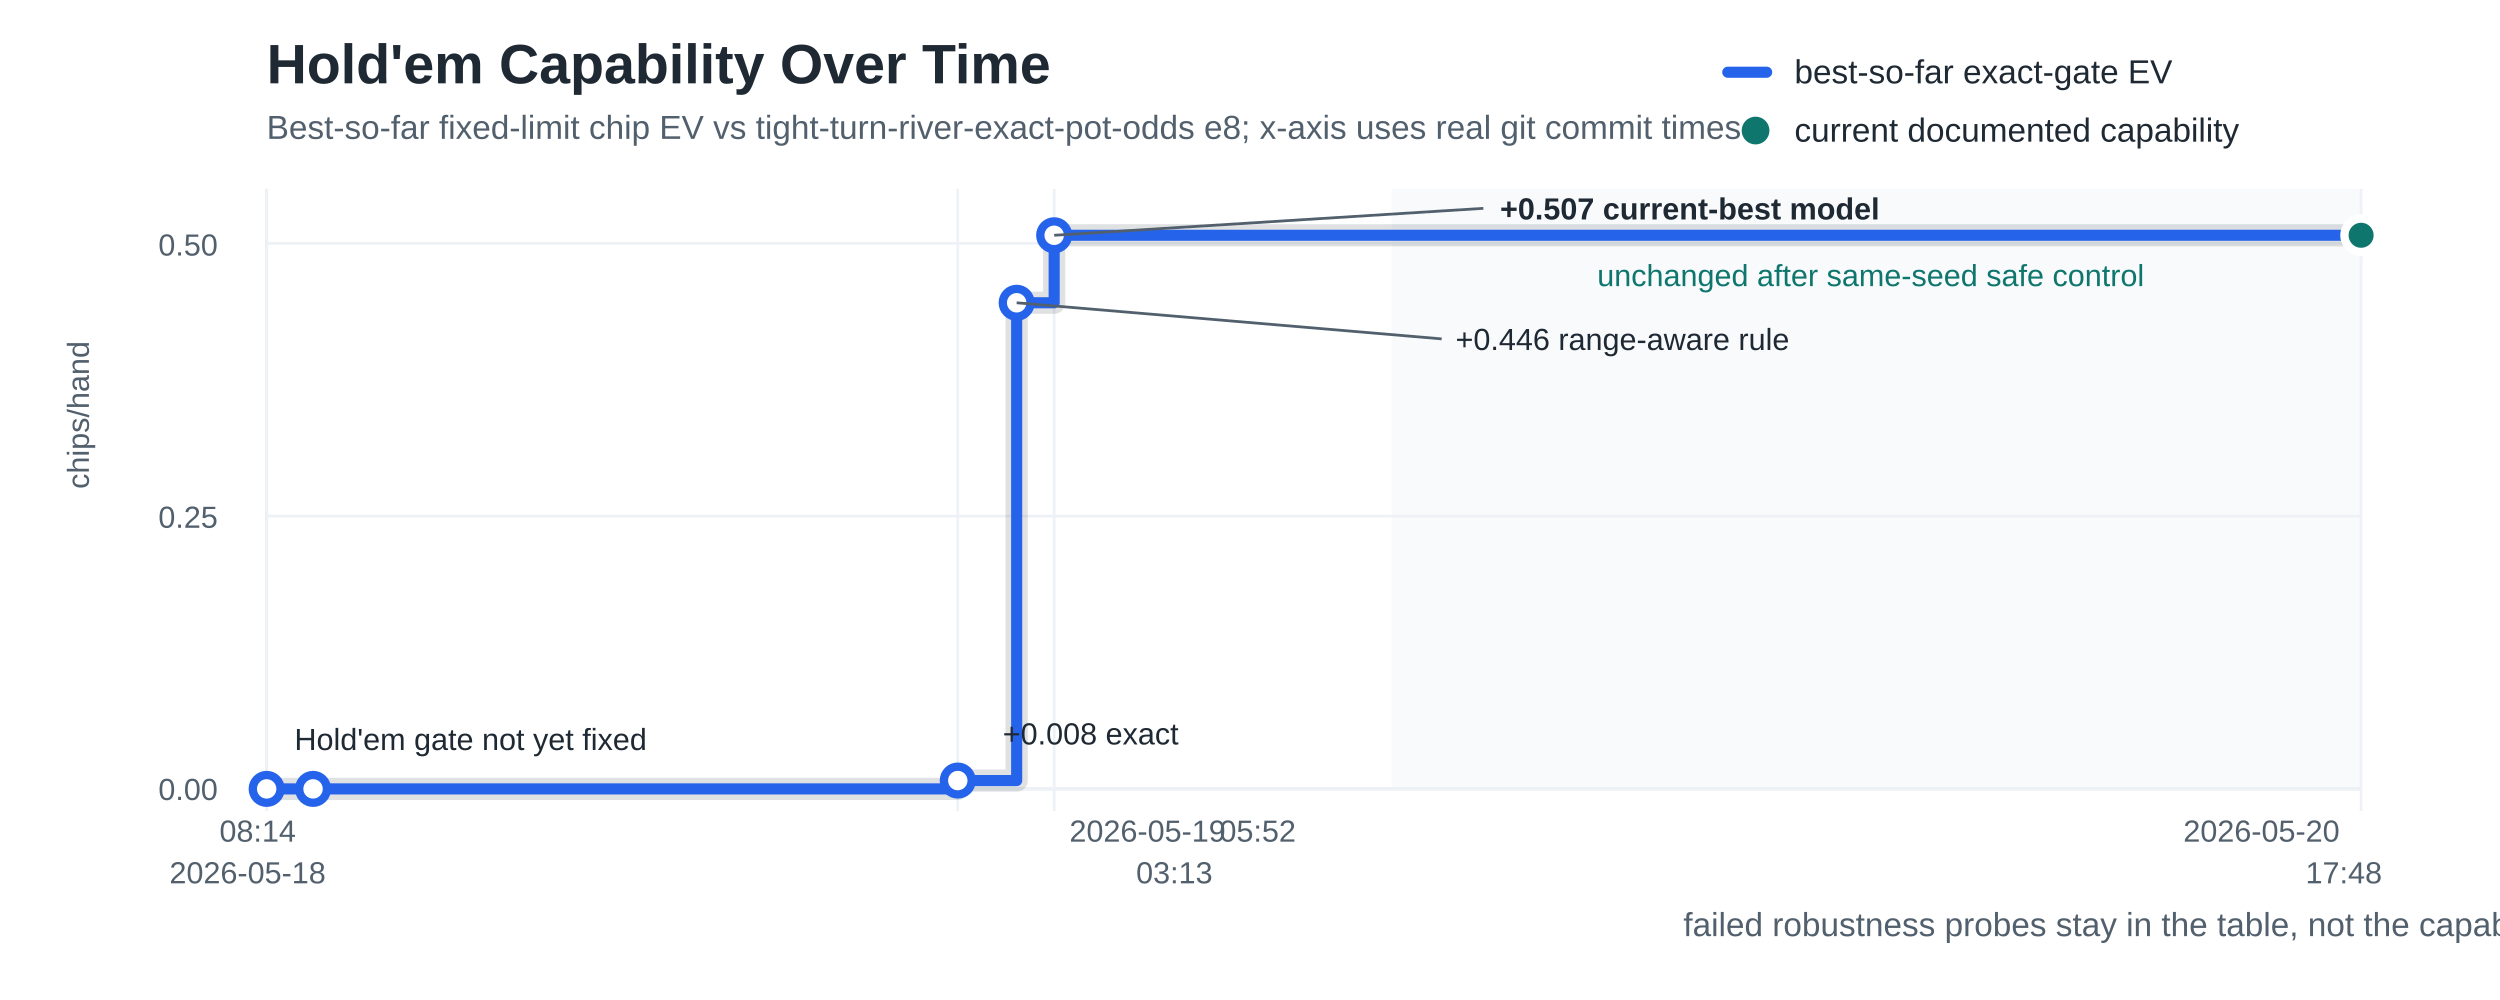
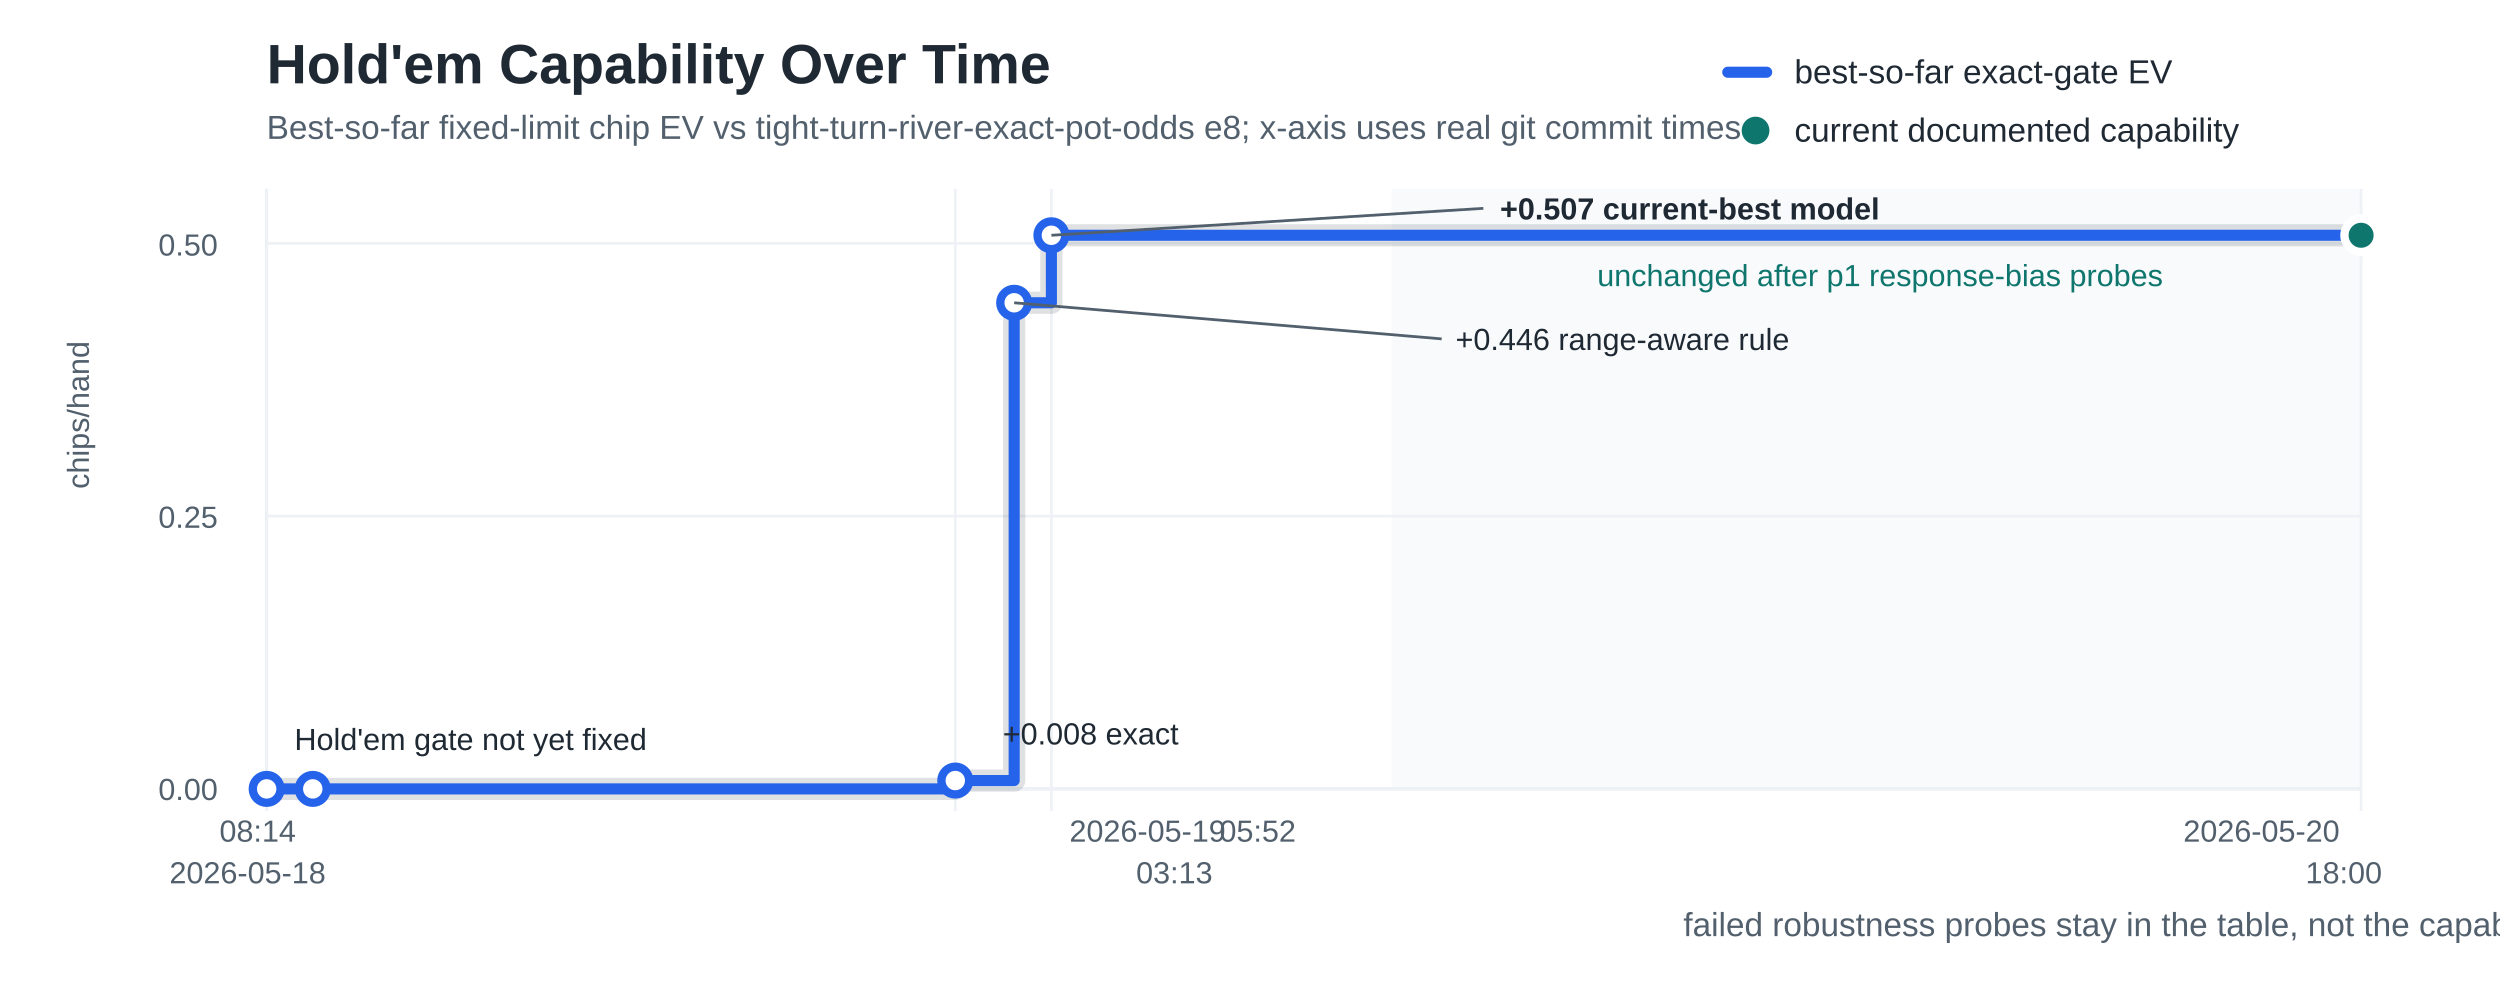
<svg xmlns="http://www.w3.org/2000/svg" width="900" height="360" viewBox="0 0 900 360" role="img" aria-labelledby="title desc">
  <rect width="900" height="360" fill="#ffffff" />
  <rect x="501" y="68" width="349" height="216" fill="#f8fafc" />
  <text x="96" y="30" font-family="Arial, Helvetica, sans-serif" font-size="20" font-weight="700" fill="#1f2933">Hold'em Capability Over Time</text>
  <text x="96" y="50" font-family="Arial, Helvetica, sans-serif" font-size="12" fill="#52606d">Best-so-far fixed-limit chip EV vs tight-turn-river-exact-pot-odds e8; x-axis uses real git commit times</text>
  <g stroke="#d9e2ec" stroke-width="1">
    <line x1="96" y1="284" x2="850" y2="284" />
    <line x1="96" y1="68" x2="96" y2="284" />
  </g>
  <g font-family="Arial, Helvetica, sans-serif" font-size="11" fill="#52606d">
    <line x1="96" y1="284.0" x2="850" y2="284.0" stroke="#eef2f6" stroke-width="1" />
    <text x="57" y="288">0.00</text>
    <line x1="96" y1="185.8" x2="850" y2="185.8" stroke="#eef2f6" stroke-width="1" />
    <text x="57" y="190">0.25</text>
    <line x1="96" y1="87.6" x2="850" y2="87.6" stroke="#eef2f6" stroke-width="1" />
    <text x="57" y="92">0.50</text>
    <text x="32" y="176" transform="rotate(-90 32 176)">chips/hand</text>
  </g>
  <g stroke="#eef2f6" stroke-width="1">
    <line x1="96.0" y1="68" x2="96.0" y2="292" />
-     <line x1="344.8" y1="68" x2="344.8" y2="292" />
-     <line x1="379.5" y1="68" x2="379.5" y2="292" />
+     <line x1="343.9" y1="68" x2="343.9" y2="292" />
+     <line x1="378.5" y1="68" x2="378.5" y2="292" />
    <line x1="850.0" y1="68" x2="850.0" y2="292" />
  </g>
-   <path d="M 96.0 284.0 L 112.7 284.0 L 112.7 284.0 L 344.8 284.0 L 344.8 281.0 L 366.0 281.0 L 366.0 109.0 L 379.5 109.0 L 379.5 84.7 L 820.8 84.7 L 820.8 84.7 L 824.2 84.7 L 824.2 84.7 L 826.2 84.7 L 826.2 84.7 L 827.9 84.7 L 827.9 84.7 L 829.8 84.7 L 829.8 84.7 L 836.4 84.7 L 836.4 84.7 L 839.8 84.7 L 839.8 84.7 L 841.0 84.7 L 841.0 84.7 L 843.3 84.7 L 843.3 84.7 L 845.3 84.7 L 845.3 84.7 L 848.9 84.7 L 848.9 84.7 L 850.0 84.7" fill="none" stroke="#1f2933" stroke-opacity="0.14" stroke-width="8" stroke-linecap="round" stroke-linejoin="round" />
-   <path d="M 96.0 284.0 L 112.7 284.0 L 112.7 284.0 L 344.8 284.0 L 344.8 281.0 L 366.0 281.0 L 366.0 109.0 L 379.5 109.0 L 379.5 84.7 L 820.8 84.7 L 820.8 84.7 L 824.2 84.7 L 824.2 84.7 L 826.2 84.7 L 826.2 84.7 L 827.9 84.7 L 827.9 84.7 L 829.8 84.7 L 829.8 84.7 L 836.4 84.7 L 836.4 84.7 L 839.8 84.7 L 839.8 84.7 L 841.0 84.7 L 841.0 84.7 L 843.3 84.7 L 843.3 84.7 L 845.3 84.7 L 845.3 84.7 L 848.9 84.7 L 848.9 84.7 L 850.0 84.7" fill="none" stroke="#2563eb" stroke-width="4" stroke-linecap="round" stroke-linejoin="round" />
+   <path d="M 96.0 284.0 L 112.6 284.0 L 112.6 284.0 L 343.9 284.0 L 343.9 281.0 L 365.1 281.0 L 365.1 109.0 L 378.5 109.0 L 378.5 84.7 L 818.3 84.7 L 818.3 84.7 L 821.6 84.7 L 821.6 84.7 L 823.7 84.7 L 823.7 84.7 L 825.3 84.7 L 825.3 84.7 L 827.2 84.7 L 827.2 84.7 L 833.7 84.7 L 833.7 84.7 L 837.2 84.7 L 837.2 84.7 L 838.4 84.7 L 838.4 84.7 L 840.7 84.7 L 840.7 84.7 L 842.7 84.7 L 842.7 84.7 L 846.2 84.7 L 846.2 84.7 L 847.3 84.7 L 847.3 84.7 L 850.0 84.7" fill="none" stroke="#1f2933" stroke-opacity="0.14" stroke-width="8" stroke-linecap="round" stroke-linejoin="round" />
+   <path d="M 96.0 284.0 L 112.6 284.0 L 112.6 284.0 L 343.9 284.0 L 343.9 281.0 L 365.1 281.0 L 365.1 109.0 L 378.5 109.0 L 378.5 84.7 L 818.3 84.7 L 818.3 84.7 L 821.6 84.7 L 821.6 84.7 L 823.7 84.7 L 823.7 84.7 L 825.3 84.7 L 825.3 84.7 L 827.2 84.7 L 827.2 84.7 L 833.7 84.7 L 833.7 84.7 L 837.2 84.7 L 837.2 84.7 L 838.4 84.7 L 838.4 84.7 L 840.7 84.7 L 840.7 84.7 L 842.7 84.7 L 842.7 84.7 L 846.2 84.7 L 846.2 84.7 L 847.3 84.7 L 847.3 84.7 L 850.0 84.7" fill="none" stroke="#2563eb" stroke-width="4" stroke-linecap="round" stroke-linejoin="round" />
  <g fill="#ffffff" stroke="#2563eb" stroke-width="3">
    <circle cx="96.0" cy="284.0" r="5" />
-     <circle cx="112.7" cy="284.0" r="5" />
-     <circle cx="344.8" cy="281.0" r="5" />
-     <circle cx="366.0" cy="109.0" r="5" />
-     <circle cx="379.5" cy="84.7" r="5" />
+     <circle cx="112.6" cy="284.0" r="5" />
+     <circle cx="343.9" cy="281.0" r="5" />
+     <circle cx="365.1" cy="109.0" r="5" />
+     <circle cx="378.5" cy="84.7" r="5" />
  </g>
  <circle cx="850.0" cy="84.7" r="6" fill="#0f766e" stroke="#ffffff" stroke-width="3" />
  <g font-family="Arial, Helvetica, sans-serif" font-size="11" fill="#1f2933">
    <text x="106" y="270">Hold'em gate not yet fixed</text>
    <text x="361" y="268">+0.008 exact</text>
-     <line x1="366.0" y1="109.0" x2="519" y2="122" stroke="#52606d" stroke-width="1" />
+     <line x1="365.1" y1="109.0" x2="519" y2="122" stroke="#52606d" stroke-width="1" />
    <text x="524" y="126">+0.446 range-aware rule</text>
-     <line x1="379.5" y1="84.7" x2="534" y2="75" stroke="#52606d" stroke-width="1" />
+     <line x1="378.5" y1="84.7" x2="534" y2="75" stroke="#52606d" stroke-width="1" />
    <text x="540" y="79" font-weight="700">+0.507 current-best model</text>
-     <text x="575" y="103" fill="#0f766e">unchanged after same-seed safe control</text>
+     <text x="575" y="103" fill="#0f766e">unchanged after p1 response-bias probes</text>
  </g>
  <g font-family="Arial, Helvetica, sans-serif" font-size="11" fill="#52606d">
    <text x="61" y="318">2026-05-18</text>
    <text x="79" y="303">08:14</text>
    <text x="385" y="303">2026-05-19</text>
    <text x="409" y="318">03:13</text>
    <text x="439" y="303">05:52</text>
    <text x="786" y="303">2026-05-20</text>
-     <text x="830" y="318">17:48</text>
+     <text x="830" y="318">18:00</text>
  </g>
  <g font-family="Arial, Helvetica, sans-serif" font-size="12" fill="#1f2933">
    <rect x="620" y="24" width="18" height="4" fill="#2563eb" rx="2" />
    <text x="646" y="30">best-so-far exact-gate EV</text>
    <circle cx="632" cy="47" r="5" fill="#0f766e" />
    <text x="646" y="51">current documented capability</text>
    <text x="606" y="337" fill="#52606d">failed robustness probes stay in the table, not the capability line</text>
  </g>
</svg>
